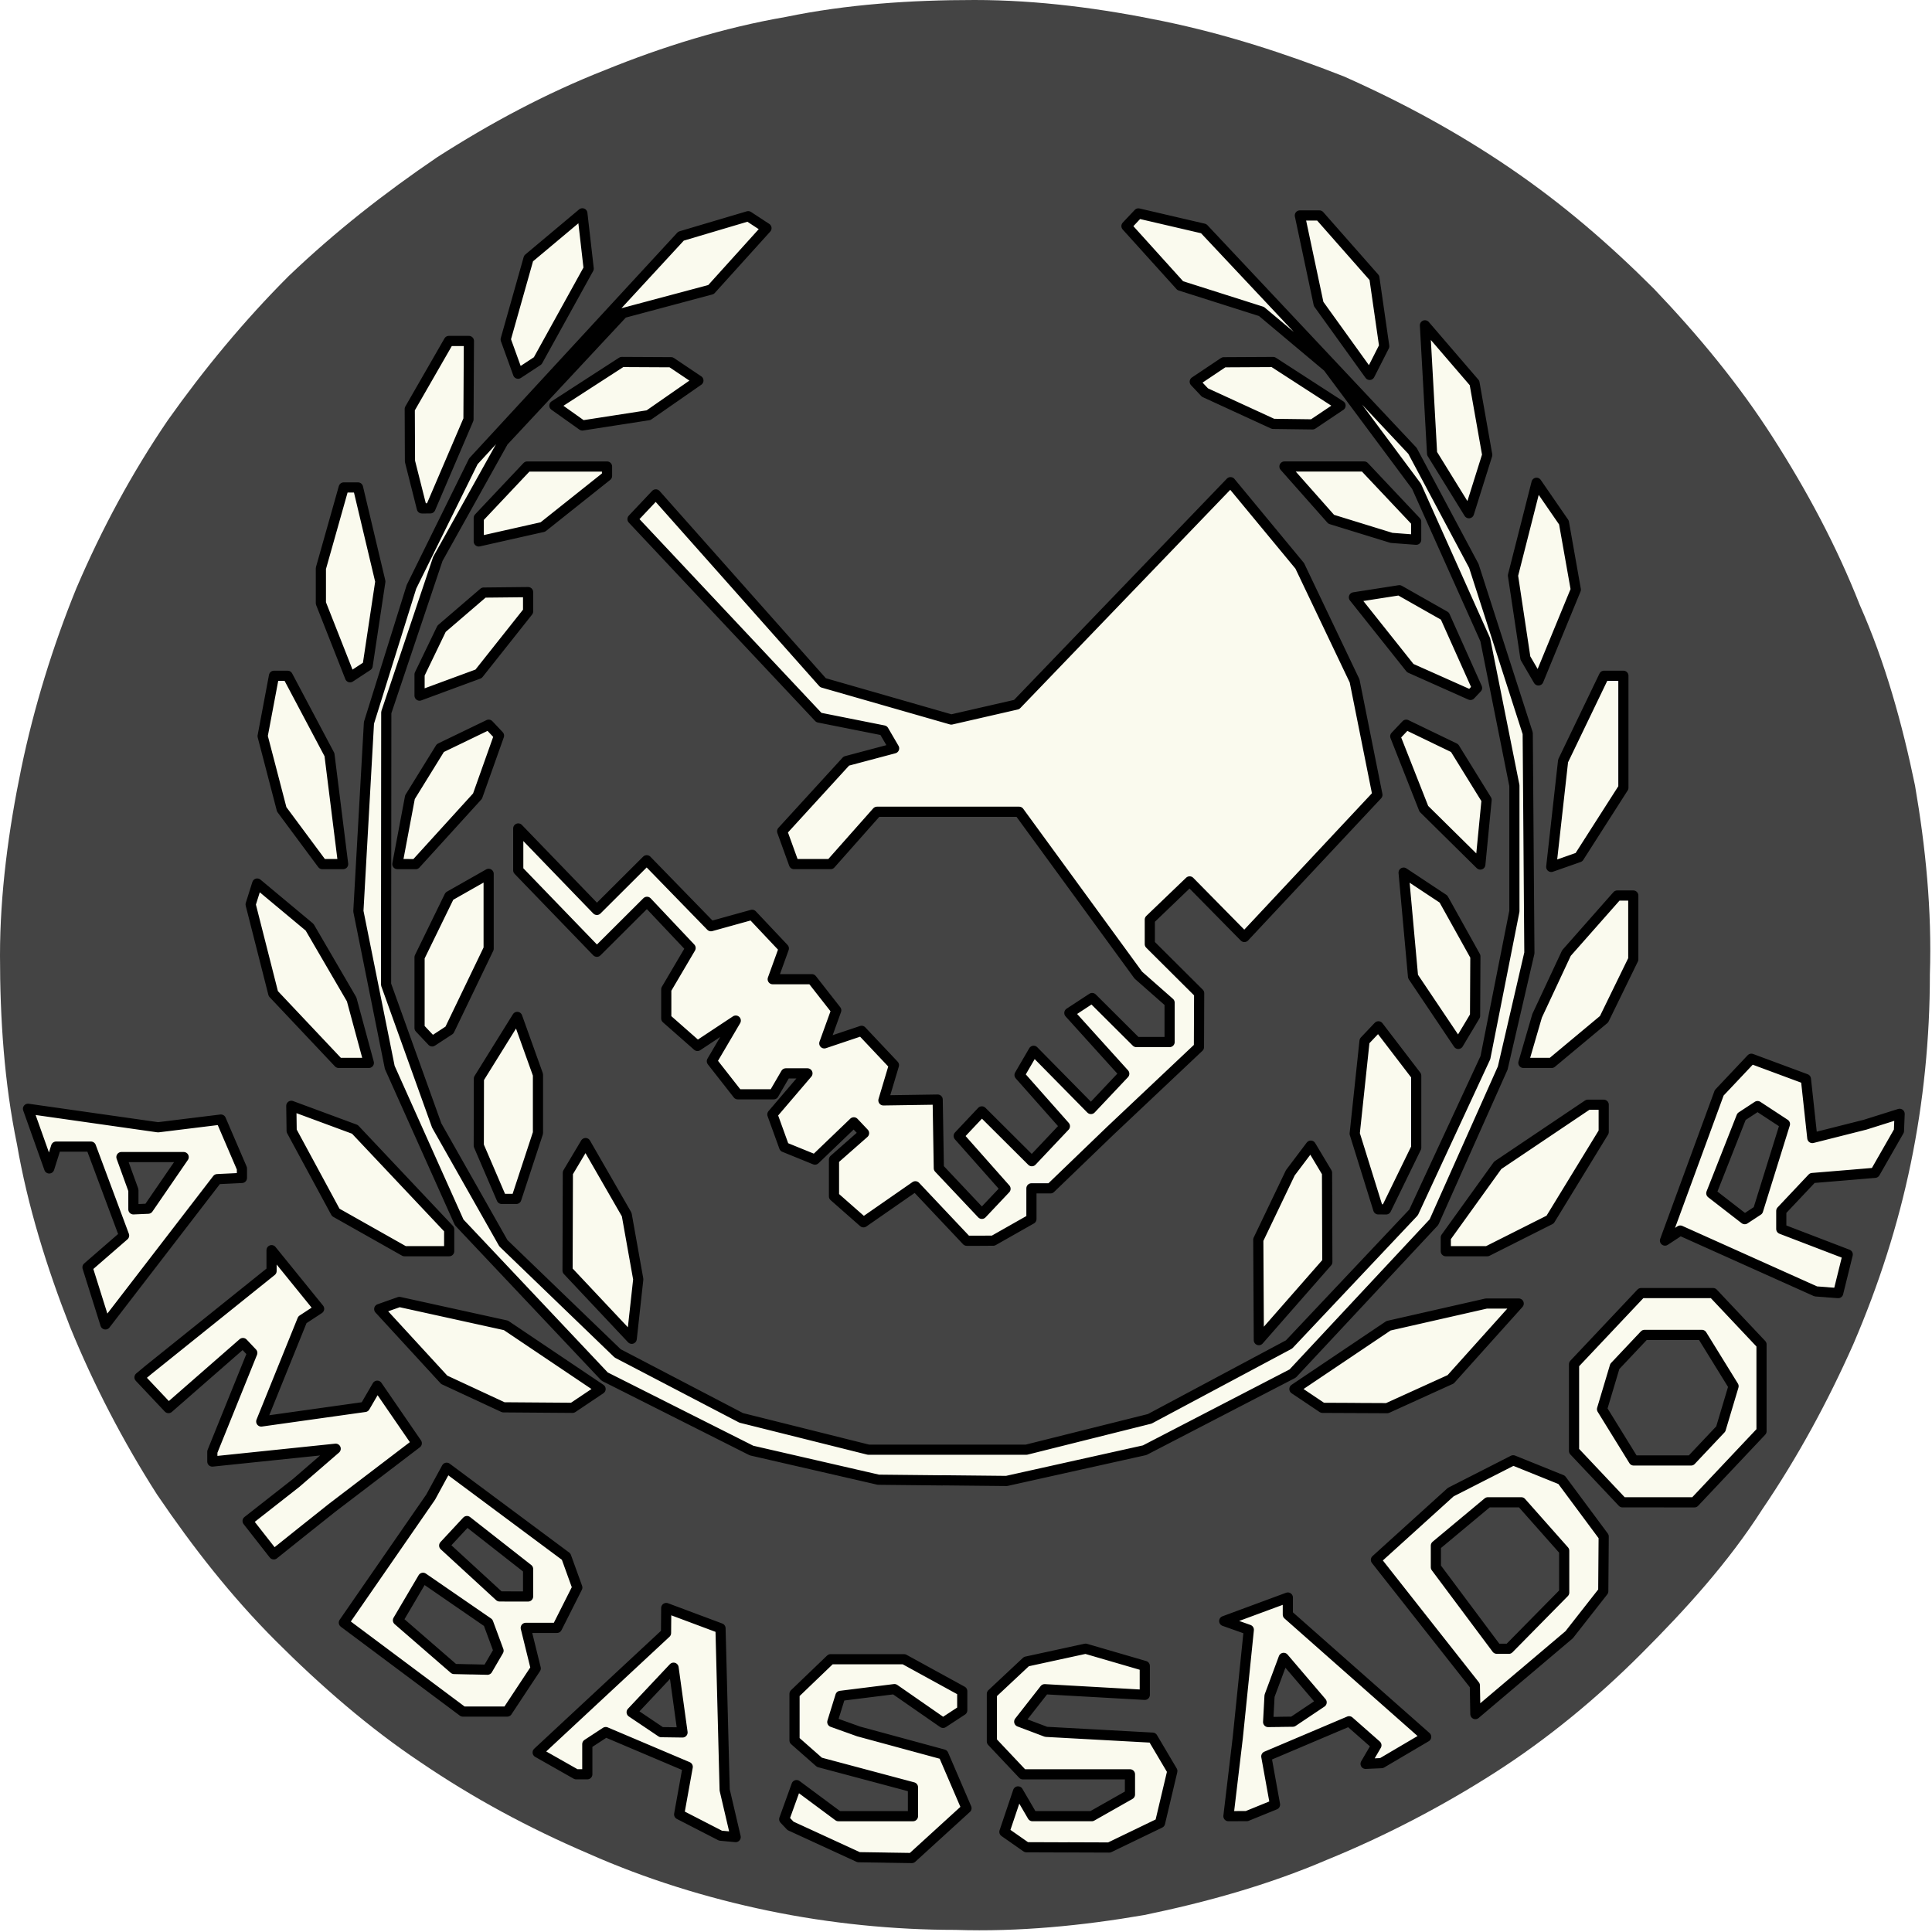
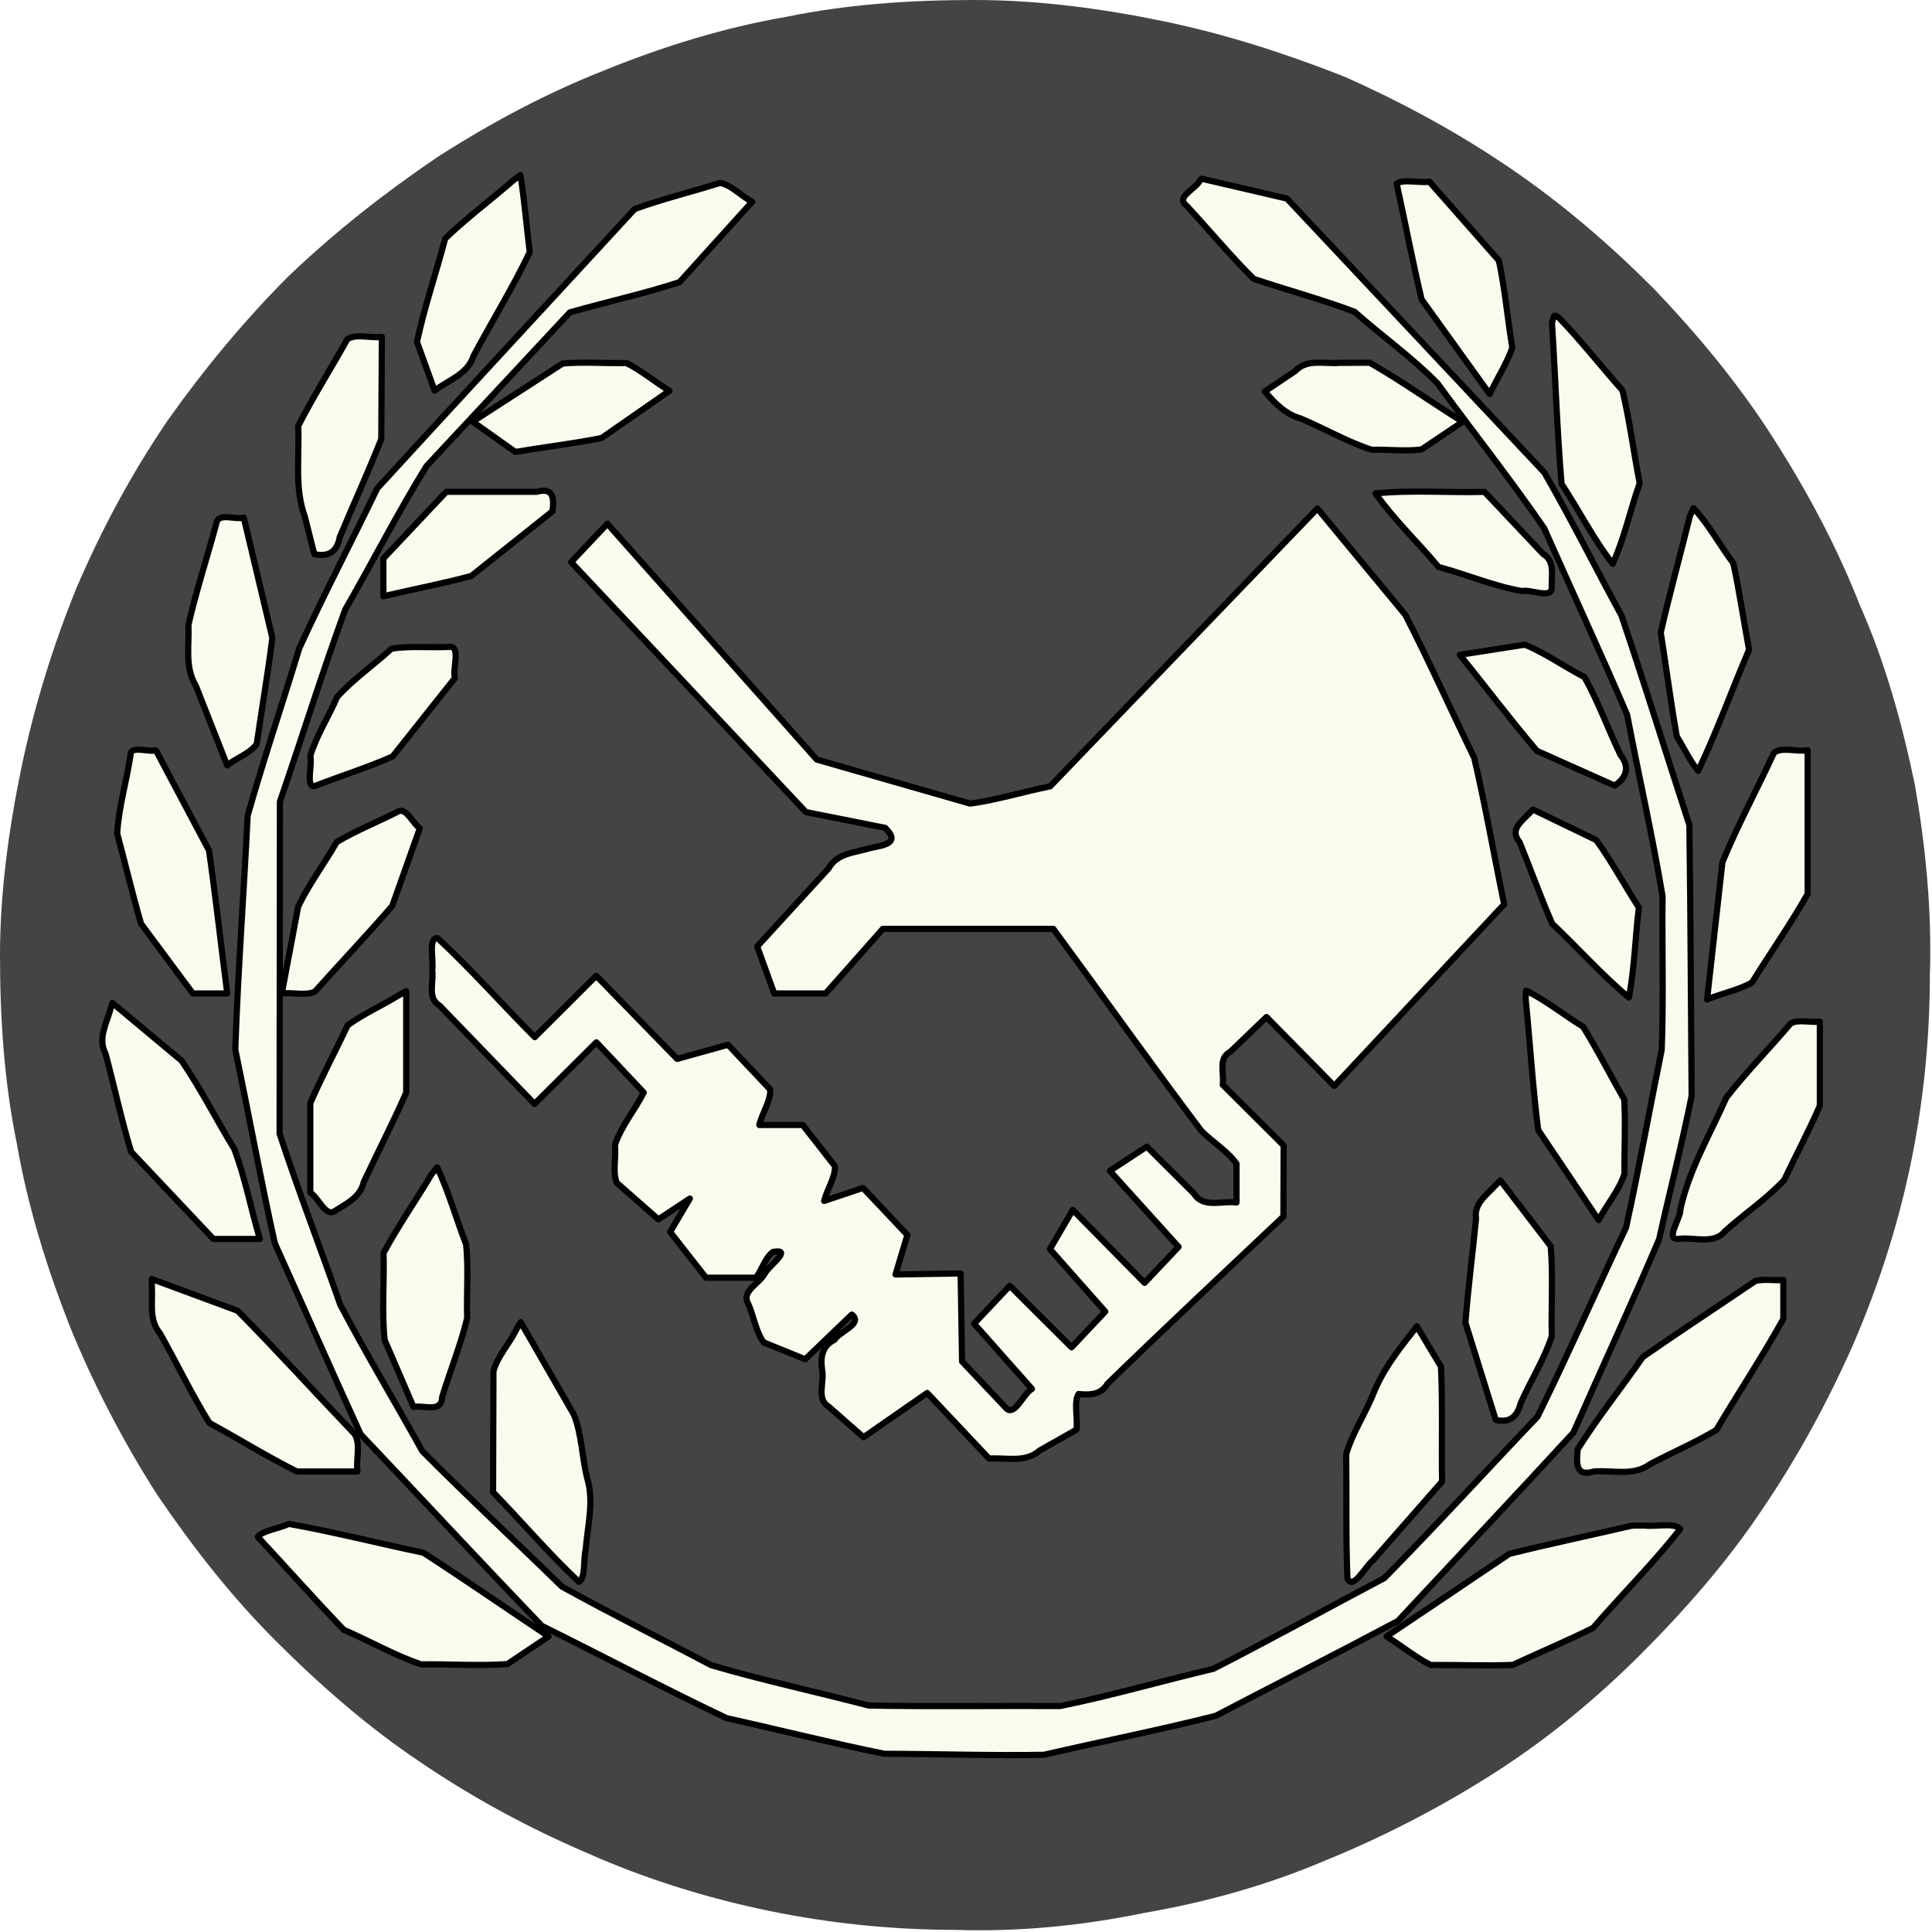
<svg xmlns="http://www.w3.org/2000/svg" version="1.1" width="91" height="91" viewBox="0, 0, 91, 91" xml:space="preserve" fill-rule="evenodd" stroke-linejoin="round" stroke-miterlimit="2" style="clip-rule:evenodd;">
  <filter height="150%" id="dropshadow">
    <feGaussianBlur stdDeviation="2" in="SourceAlpha" />
    <feOffset dx="0" dy="0" result="offsetblur" />
    <feMerge>
      <feMergeNode />
      <feMergeNode in="SourceGraphic" />
    </feMerge>
  </filter>
-   <path d="M20.6 7.4 C23.1 5.8 25.7 4.4 28.5 3.3 C31.2 2.2 34.1 1.3 37 0.8 C39.9 0.2 42.9 -0 45.9 0 C48.9 0 51.9 0.4 54.8 1 C57.7 1.6 60.5 2.5 63.3 3.6 C66 4.8 68.6 6.2 71.1 7.9 C73.6 9.6 75.8 11.5 77.9 13.6 C80 15.8 81.9 18.1 83.5 20.6 C85.1 23.1 86.5 25.7 87.6 28.5 C88.8 31.2 89.6 34.1 90.2 37 C90.7 39.9 91 42.9 90.9 45.9 C90.9 48.9 90.6 51.9 90 54.8 C89.4 57.7 88.5 60.5 87.3 63.3 C86.1 66 84.7 68.6 83 71.1 C81.4 73.6 79.4 75.8 77.3 77.9 C75.2 80 72.9 81.9 70.4 83.5 C67.9 85.1 65.2 86.5 62.5 87.6 C59.7 88.8 56.8 89.6 53.9 90.2 C51 90.7 48 91 45 90.9 C42.1 90.9 39.1 90.6 36.2 90 C33.3 89.4 30.4 88.5 27.7 87.3 C24.9 86.1 22.3 84.7 19.8 83 C17.4 81.4 15.1 79.4 13 77.3 C10.9 75.2 9.1 72.9 7.4 70.4 C5.8 67.9 4.4 65.2 3.3 62.5 C2.2 59.7 1.3 56.8 0.8 53.9 C0.2 51 -0 48 0 45 C0 42.1 0.4 39.1 1 36.2 C1.6 33.3 2.5 30.4 3.6 27.7 C4.8 24.9 6.2 22.3 7.9 19.8 C9.6 17.4 11.5 15.1 13.6 13 C15.8 10.9 18.1 9.1 20.6 7.4 z" fill-rule="nonzero" style="fill:#444444;" />
-   <path style="fill:#fafaee;fill-opacity:1;stroke:#000000;stroke-width:0.479;stroke-opacity:1" d="m 41.696,87.496 -1.252,-0.019 -1.605,-0.738 -1.605,-0.738 -0.148,-0.157 -0.148,-0.157 0.29,-0.803 0.29,-0.803 0.986,0.732 0.986,0.732 h 1.756 1.756 V 84.864 84.183 L 40.799,83.595 38.598,83.008 38.01,82.491 37.423,81.974 v -1.095 -1.095 l 0.85,-0.816 0.85,-0.816 h 1.729 1.729 l 1.371,0.752 1.371,0.752 v 0.451 0.451 l -0.452,0.296 -0.452,0.296 -1.145,-0.795 -1.145,-0.795 -1.272,0.159 -1.272,0.159 -0.191,0.616 -0.191,0.616 0.62,0.222 0.62,0.222 1.996,0.542 1.996,0.542 0.544,1.265 0.544,1.265 -1.287,1.174 -1.287,1.174 -1.252,-0.019 z m 8.602,-0.481 -1.953,-0.007 -0.518,-0.362 -0.518,-0.362 0.321,-0.953 0.321,-0.953 0.34,0.583 0.34,0.583 h 1.397 1.397 l 0.899,-0.51 0.899,-0.51 V 84.049 83.573 H 50.702 48.179 L 47.449,82.799 46.719,82.025 V 80.904 79.784 l 0.813,-0.761 0.813,-0.761 1.394,-0.303 1.394,-0.303 1.394,0.406 1.394,0.406 v 0.681 0.681 l -2.358,-0.133 -2.358,-0.133 -0.599,0.765 -0.599,0.765 0.633,0.239 0.633,0.239 2.508,0.137 2.508,0.137 0.465,0.786 0.465,0.786 -0.29,1.224 -0.29,1.224 -1.195,0.577 -1.195,0.577 -1.953,-0.007 z m -16.004,-0.519 -0.357,-0.033 -0.974,-0.501 -0.974,-0.501 0.202,-1.12 0.202,-1.12 -1.931,-0.819 -1.931,-0.819 -0.434,0.284 -0.434,0.284 v 0.71 0.71 h -0.263 -0.263 l -0.906,-0.514 -0.906,-0.514 3.023,-2.812 3.023,-2.812 0.005,-0.59 0.005,-0.59 1.278,0.478 1.278,0.478 0.098,3.808 0.098,3.808 0.259,1.109 0.259,1.109 -0.357,-0.033 z m -2.646,-4.902 0.5,0.007 -0.211,-1.525 -0.211,-1.525 -0.987,1.049 -0.987,1.049 0.697,0.469 0.697,0.469 0.5,0.007 z m 26.645,3.95 h -0.432 l 0.22,-1.848 0.22,-1.848 0.26,-2.542 0.26,-2.542 -0.579,-0.205 -0.579,-0.205 1.498,-0.554 1.498,-0.554 v 0.403 0.403 l 3.258,2.878 3.258,2.878 -1.051,0.619 -1.051,0.619 -0.376,0.017 -0.376,0.017 0.255,-0.437 0.255,-0.437 -0.643,-0.566 -0.643,-0.566 -1.95,0.827 -1.95,0.827 0.205,1.136 0.205,1.136 -0.666,0.271 -0.666,0.271 H 58.294 Z m 2.019,-4.443 0.581,-0.007 0.679,-0.455 0.679,-0.455 -0.894,-1.048 -0.894,-1.048 -0.333,0.895 -0.333,0.895 -0.033,0.616 -0.033,0.616 0.581,-0.007 z M 22.847,80.617 h -1.045 l -2.803,-2.094 -2.803,-2.094 2.045,-2.957 2.045,-2.957 0.376,-0.691 0.376,-0.691 2.814,2.093 2.814,2.093 0.263,0.728 0.263,0.728 -0.479,0.95 -0.479,0.95 h -0.735 -0.735 l 0.235,0.954 0.235,0.954 -0.672,1.017 -0.672,1.017 z m -0.673,-1.989 0.786,0.018 0.261,-0.448 0.261,-0.448 -0.244,-0.66 -0.244,-0.66 -1.535,-1.057 -1.535,-1.057 -0.59,1.001 -0.59,1.001 1.322,1.147 1.322,1.147 0.786,0.018 z m 2.029,-3.432 h 0.671 v -0.647 -0.647 l -1.44,-1.129 -1.44,-1.129 -0.536,0.577 -0.536,0.577 1.304,1.198 1.304,1.198 z m 47.497,3.671 -2.208,1.869 -0.012,-0.675 -0.012,-0.675 -2.33,-2.957 -2.33,-2.957 1.761,-1.595 1.761,-1.595 1.472,-0.75 1.472,-0.75 1.14,0.46 1.14,0.46 0.991,1.335 0.991,1.335 -0.01,1.289 -0.01,1.289 -0.803,1.024 -0.803,1.024 -2.208,1.869 z m -0.916,-1.207 h 0.284 l 1.304,-1.324 1.304,-1.324 v -0.985 -0.985 l -1.011,-1.141 -1.011,-1.141 h -0.786 -0.786 l -1.225,1.021 -1.225,1.021 v 0.509 0.509 l 1.433,1.919 1.433,1.919 z m -56.511,-5.55 -1.378,1.103 -0.616,-0.786 -0.616,-0.786 1.144,-0.897 1.144,-0.897 0.93,-0.805 0.93,-0.805 -2.905,0.302 -2.905,0.302 v -0.23 -0.23 l 0.941,-2.328 0.941,-2.328 -0.22,-0.233 -0.22,-0.233 -1.753,1.532 -1.753,1.532 -0.683,-0.724 -0.683,-0.724 0.205,-0.171 0.205,-0.171 2.905,-2.333 2.905,-2.333 v -0.491 -0.491 l 1.12,1.381 1.12,1.381 -0.394,0.258 -0.394,0.258 -0.969,2.396 -0.969,2.396 2.441,-0.343 2.441,-0.343 0.291,-0.5 0.291,-0.5 0.931,1.355 0.931,1.355 -1.991,1.518 -1.991,1.518 z m 63.843,-1.349 H 76.422 L 75.281,69.551 74.14,68.342 v -2.043 -2.043 l 1.58,-1.675 1.58,-1.675 h 1.694 1.694 l 1.141,1.21 1.141,1.21 v 2.043 2.043 l -1.58,1.675 -1.58,1.675 z m 0.185,-1.971 h 1.35 l 0.7,-0.742 0.7,-0.742 0.301,-1.007 0.301,-1.007 -0.746,-1.208 -0.746,-1.208 H 78.81 77.46 l -0.7,0.742 -0.7,0.742 -0.301,1.007 -0.301,1.007 0.746,1.208 0.746,1.208 z m -33.906,0.938 -3.021,-0.031 -2.988,-0.687 -2.988,-0.687 -3.459,-1.742 -3.459,-1.742 -3.426,-3.632 -3.426,-3.632 -1.635,-3.65 -1.635,-3.65 -0.739,-3.679 -0.739,-3.679 0.249,-4.435 0.249,-4.435 1.001,-3.203 1.001,-3.203 1.458,-2.957 1.458,-2.957 4.89,-5.302 4.89,-5.302 1.583,-0.47 1.583,-0.47 0.43,0.282 0.43,0.282 -1.306,1.446 -1.306,1.446 -2.071,0.553 -2.071,0.553 -2.82,3.025 -2.82,3.025 -1.543,2.766 -1.543,2.766 -1.214,3.615 -1.214,3.615 -0.005,6.406 -0.005,6.406 1.193,3.322 1.193,3.322 1.57,2.772 1.57,2.772 2.692,2.595 2.692,2.595 2.91,1.519 2.91,1.519 2.996,0.749 2.996,0.749 h 3.718 3.718 l 2.906,-0.727 2.906,-0.727 3.281,-1.752 3.281,-1.752 2.933,-3.11 2.933,-3.11 1.691,-3.644 1.691,-3.644 0.683,-3.45 0.683,-3.45 v -2.957 -2.957 l -0.686,-3.435 -0.686,-3.435 -1.619,-3.614 -1.619,-3.614 -2.088,-2.806 -2.088,-2.806 -1.563,-1.311 -1.563,-1.311 -1.913,-0.608 -1.913,-0.608 -1.267,-1.403 -1.267,-1.403 0.281,-0.298 0.281,-0.298 1.538,0.358 1.538,0.358 4.917,5.233 4.917,5.233 1.445,2.71 1.445,2.71 1.269,3.942 1.269,3.942 0.039,5.174 0.039,5.174 -0.628,2.71 -0.628,2.71 -1.619,3.629 -1.619,3.629 -3.327,3.565 -3.327,3.565 -3.486,1.806 -3.486,1.806 -3.253,0.724 -3.253,0.724 -3.021,-0.031 z m -19.056,-3.429 -1.627,-0.012 -1.394,-0.648 -1.394,-0.648 -1.531,-1.666 -1.531,-1.666 0.475,-0.168 0.475,-0.168 2.509,0.552 2.509,0.552 2.229,1.499 2.229,1.499 -0.66,0.443 -0.66,0.443 z m 38.475,0.019 -1.525,-0.007 -0.66,-0.443 -0.66,-0.443 2.216,-1.49 2.216,-1.49 2.301,-0.523 2.301,-0.523 h 0.765 0.765 l -1.602,1.784 -1.602,1.784 -1.496,0.68 -1.496,0.68 -1.525,-0.007 z m -33.905,-4.661 -0.154,1.401 -1.511,-1.607 -1.511,-1.607 0.007,-2.303 0.007,-2.303 0.417,-0.699 0.417,-0.699 0.969,1.684 0.969,1.684 0.272,1.524 0.272,1.524 z m 30.998,-0.375 -1.614,1.841 -0.013,-2.365 -0.013,-2.365 0.755,-1.577 0.755,-1.577 0.482,-0.639 0.482,-0.639 0.382,0.639 0.382,0.639 0.007,2.102 0.007,2.102 -1.614,1.841 z M 7.6,58.961 4.966,62.382 4.543,61.037 4.121,59.693 l 0.862,-0.749 0.862,-0.749 -0.781,-2.094 -0.781,-2.094 H 3.463 2.643 l -0.162,0.514 -0.162,0.514 -0.5,-1.405 -0.5,-1.405 3.063,0.436 3.063,0.436 1.48,-0.182 1.48,-0.182 0.495,1.152 0.495,1.152 v 0.223 0.223 l -0.581,0.028 -0.581,0.028 z m -0.968,-2.014 0.349,-0.015 0.835,-1.216 0.835,-1.216 H 7.185 5.719 l 0.282,0.779 0.282,0.779 v 0.452 0.452 l 0.349,-0.015 z m 79.422,3.919 -0.527,-0.039 -3.192,-1.433 -3.192,-1.433 -0.36,0.236 -0.36,0.236 1.277,-3.48 1.277,-3.48 0.757,-0.802 0.757,-0.802 1.285,0.477 1.285,0.477 0.151,1.39 0.151,1.39 1.243,-0.314 1.243,-0.314 0.813,-0.256 0.813,-0.256 -0.016,0.403 -0.016,0.403 -0.564,0.986 -0.564,0.986 -0.581,0.049 -0.581,0.049 -0.896,0.074 -0.896,0.074 -0.73,0.774 -0.73,0.774 v 0.426 0.426 l 1.565,0.6 1.565,0.6 -0.225,0.91 -0.225,0.91 -0.527,-0.039 z m -3.561,-3.648 0.314,-0.206 0.633,-2.034 0.633,-2.034 -0.645,-0.423 -0.645,-0.423 -0.378,0.248 -0.378,0.248 -0.711,1.805 -0.711,1.805 0.787,0.61 0.787,0.61 z m -62.389,1.716 h -1.053 l -1.619,-0.914 -1.619,-0.914 -1.038,-1.92 -1.038,-1.92 -0.008,-0.59 -0.008,-0.59 1.498,0.554 1.498,0.554 2.22,2.354 2.22,2.354 v 0.516 0.516 z m 48.97,0 h -0.975 v -0.323 -0.323 l 1.223,-1.7 1.223,-1.7 2.122,-1.427 2.122,-1.427 h 0.374 0.374 v 0.641 0.641 l -1.262,2.064 -1.262,2.064 -1.48,0.745 -1.48,0.745 z M 46.158,58.441 H 45.536 L 44.325,57.158 43.115,55.875 41.894,56.723 40.672,57.572 39.977,56.961 39.282,56.349 v -0.865 -0.865 l 0.708,-0.623 0.708,-0.623 -0.241,-0.255 -0.241,-0.255 -0.915,0.878 -0.915,0.878 -0.725,-0.295 -0.725,-0.295 -0.278,-0.769 -0.278,-0.769 0.826,-0.967 0.826,-0.967 h -0.509 -0.509 l -0.287,0.493 -0.287,0.493 h -0.845 -0.845 l -0.61,-0.779 -0.61,-0.779 0.563,-0.957 0.563,-0.957 -0.902,0.597 -0.902,0.597 -0.735,-0.647 -0.735,-0.647 v -0.686 -0.686 l 0.573,-0.973 0.573,-0.973 -1.027,-1.088 -1.027,-1.088 -1.18,1.176 -1.18,1.176 -1.852,-1.918 -1.852,-1.918 V 40.008 39.022 l 1.852,1.918 1.852,1.918 1.174,-1.17 1.174,-1.17 1.512,1.554 1.512,1.554 0.97,-0.269 0.97,-0.269 0.747,0.792 0.747,0.792 -0.262,0.725 -0.262,0.725 h 0.922 0.922 l 0.574,0.733 0.574,0.733 -0.281,0.778 -0.281,0.778 0.878,-0.295 0.878,-0.295 0.762,0.808 0.762,0.808 -0.248,0.83 -0.248,0.83 1.278,-0.019 1.278,-0.019 0.027,1.616 0.027,1.616 1.014,1.075 1.014,1.075 0.557,-0.59 0.557,-0.59 -1.103,-1.245 -1.103,-1.245 0.545,-0.578 0.545,-0.578 1.178,1.173 1.178,1.173 0.778,-0.824 0.778,-0.824 -1.068,-1.206 -1.068,-1.206 0.332,-0.57 0.332,-0.57 1.35,1.371 1.35,1.371 0.784,-0.831 0.784,-0.831 -1.293,-1.431 -1.293,-1.431 0.537,-0.352 0.537,-0.352 1.041,1.037 1.041,1.037 h 0.783 0.783 V 48.153 47.227 l -0.737,-0.649 -0.737,-0.649 -2.807,-3.847 -2.807,-3.847 h -3.347 -3.347 l -1.092,1.232 -1.092,1.232 h -0.863 -0.863 l -0.279,-0.772 -0.279,-0.772 1.512,-1.654 1.512,-1.654 1.125,-0.299 1.125,-0.299 -0.246,-0.422 -0.246,-0.422 -1.526,-0.304 -1.526,-0.304 -4.389,-4.673 -4.389,-4.673 0.549,-0.582 0.549,-0.582 3.938,4.435 3.938,4.435 3.02,0.867 3.02,0.867 1.54,-0.353 1.54,-0.353 5.037,-5.237 5.037,-5.237 1.63,1.971 1.63,1.971 1.292,2.71 1.292,2.71 0.537,2.683 0.537,2.683 -3.133,3.347 -3.133,3.347 -1.289,-1.309 -1.289,-1.309 -0.938,0.9 -0.938,0.9 v 0.577 0.577 l 1.162,1.157 1.162,1.157 -0.005,1.269 -0.005,1.269 -2.089,1.971 -2.089,1.971 -1.407,1.355 -1.407,1.355 h -0.449 -0.449 v 0.722 0.722 l -0.899,0.51 -0.899,0.51 z m 18.944,-1.478 h -0.184 l -0.555,-1.783 -0.555,-1.783 0.232,-2.183 0.232,-2.183 0.327,-0.345 0.327,-0.345 0.89,1.163 0.89,1.163 v 1.695 1.695 l -0.709,1.454 -0.709,1.454 z M 23.974,56.47 h -0.345 l -0.539,-1.255 -0.539,-1.255 0.003,-1.578 0.003,-1.578 0.903,-1.453 0.903,-1.453 0.488,1.361 0.488,1.361 v 1.373 1.373 l -0.51,1.552 -0.51,1.552 z m -7.312,-6.406 h -0.711 l -1.539,-1.631 -1.539,-1.631 -0.534,-2.101 -0.534,-2.101 0.155,-0.492 0.155,-0.492 1.234,1.029 1.234,1.029 0.99,1.699 0.99,1.699 0.405,1.496 0.405,1.496 z m 55.758,0 h -0.666 l 0.323,-1.109 0.323,-1.109 0.691,-1.478 0.691,-1.478 1.196,-1.355 1.196,-1.355 h 0.378 0.378 v 1.503 1.503 l -0.688,1.41 -0.688,1.41 -1.234,1.029 -1.234,1.029 z m -51.657,-1.279 -0.407,0.266 -0.297,-0.315 -0.297,-0.315 v -1.667 -1.667 l 0.702,-1.439 0.702,-1.439 0.925,-0.525 0.925,-0.525 v 1.762 1.762 l -0.923,1.918 -0.923,1.918 z m 48.32,-0.277 -0.395,0.662 -1.066,-1.587 -1.066,-1.587 -0.222,-2.447 -0.222,-2.447 0.939,0.622 0.939,0.622 0.751,1.349 0.751,1.349 -0.007,1.402 -0.007,1.402 -0.395,0.662 z M 15.673,40.7 H 15.182 L 14.225,39.411 13.269,38.122 12.82,36.397 12.37,34.672 12.638,33.251 12.906,31.83 h 0.321 0.321 l 0.985,1.858 0.985,1.858 0.322,2.577 0.322,2.577 z m 3.475,0 h -0.432 l 0.297,-1.576 0.297,-1.576 0.715,-1.157 0.715,-1.157 1.139,-0.55 1.139,-0.55 0.243,0.258 0.243,0.258 -0.506,1.424 -0.506,1.424 -1.457,1.602 -1.457,1.602 z m 50.725,-1.503 -0.148,1.524 -1.33,-1.313 -1.33,-1.313 -0.673,-1.707 -0.673,-1.707 0.258,-0.273 0.258,-0.273 1.139,0.55 1.139,0.55 0.754,1.22 0.754,1.22 z m 3.846,1.408 -0.653,0.228 0.279,-2.497 0.279,-2.497 0.965,-2.005 0.965,-2.005 h 0.455 0.455 v 2.637 2.637 l -1.046,1.636 -1.046,1.636 z M 21.152,32.251 19.762,32.765 V 32.265 31.765 l 0.519,-1.076 0.519,-1.076 0.991,-0.851 0.991,-0.851 1.046,-0.011 1.046,-0.011 v 0.455 0.455 l -1.166,1.47 -1.166,1.47 z m 48.264,0.317 -0.156,0.165 -1.417,-0.632 -1.417,-0.632 -1.327,-1.667 -1.327,-1.667 1.07,-0.167 1.07,-0.167 1.072,0.608 1.072,0.608 0.758,1.693 0.758,1.693 z M 16.902,31.63 16.489,31.901 15.802,30.157 15.114,28.412 v -0.821 -0.821 l 0.538,-1.905 0.538,-1.905 h 0.336 0.336 l 0.526,2.214 0.526,2.214 -0.299,1.985 -0.299,1.985 z m 56.441,-1.72 -0.88,2.139 -0.307,-0.526 -0.307,-0.526 -0.293,-1.945 -0.293,-1.945 0.555,-2.184 0.555,-2.184 0.645,0.936 0.645,0.936 0.28,1.581 0.28,1.581 z m -49.282,-4.748 -1.511,0.34 v -0.554 -0.554 l 1.141,-1.21 1.141,-1.21 h 1.88 1.88 v 0.221 0.221 l -1.511,1.203 -1.511,1.203 z m 42.062,0.217 -0.581,-0.044 -1.42,-0.438 -1.42,-0.438 -1.101,-1.243 -1.101,-1.243 h 1.877 1.877 l 1.225,1.299 1.225,1.299 v 0.426 0.426 z M 20.071,23.946 h -0.201 l -0.28,-1.109 -0.28,-1.109 -0.005,-1.232 -0.005,-1.232 0.921,-1.602 0.921,-1.602 h 0.472 0.472 l -0.01,1.848 -0.01,1.848 -0.897,2.094 -0.897,2.094 h -0.201 z m 49.549,-1.145 -0.431,1.372 -0.868,-1.405 -0.868,-1.405 -0.168,-3.02 -0.168,-3.02 1.167,1.357 1.167,1.357 0.3,1.696 0.3,1.696 z m -40.63,-3.003 -1.56,0.242 -0.659,-0.468 -0.659,-0.468 1.588,-1.027 1.588,-1.027 1.162,0.006 1.162,0.006 0.642,0.431 0.642,0.431 -1.174,0.816 -1.174,0.816 z m 31.904,0.179 -0.93,-0.012 -1.605,-0.738 -1.605,-0.738 -0.24,-0.255 -0.24,-0.255 0.684,-0.458 0.684,-0.458 1.162,-0.006 1.162,-0.006 1.588,1.027 1.588,1.027 -0.659,0.442 -0.659,0.442 -0.93,-0.012 z m -36.029,-2.678 -0.463,0.303 -0.292,-0.807 -0.292,-0.807 0.539,-1.908 0.539,-1.908 1.267,-1.062 1.267,-1.062 0.149,1.302 0.149,1.302 -1.2,2.171 -1.2,2.171 z m 39.992,-0.316 -0.344,0.675 -1.202,-1.671 -1.202,-1.671 -0.442,-2.084 -0.442,-2.084 h 0.461 0.461 l 1.294,1.469 1.294,1.469 0.232,1.611 0.232,1.611 z" id="path21291" />
+ 	444444
+ 	
+ 	<path d="M7.4 70.4 C5.8 67.9 4.4 65.2 3.3 62.5 C2.2 59.7 1.3 56.8 0.8 53.9 C0.2 51 -0 48 0 45 C0 42.1 0.4 39.1 1 36.2 C1.6 33.3 2.5 30.4 3.6 27.7 C4.8 24.9 6.2 22.3 7.9 19.8 C9.6 17.4 11.5 15.1 13.6 13 C15.8 10.9 18.1 9.1 20.6 7.4 C23.1 5.8 25.7 4.4 28.5 3.3 C31.2 2.2 34.1 1.3 37 0.8 C39.9 0.2 42.9 -0 45.9 0 C48.9 0 51.9 0.4 54.8 1 C57.7 1.6 60.5 2.5 63.3 3.6 C66 4.8 68.6 6.2 71.1 7.9 C73.6 9.6 75.8 11.5 77.9 13.6 C80 15.8 81.9 18.1 83.5 20.6 C85.1 23.1 86.5 25.7 87.6 28.5 C88.8 31.2 89.6 34.1 90.2 37 C90.7 39.9 91 42.9 90.9 45.9 C90.9 48.9 90.6 51.9 90 54.8 C89.4 57.7 88.5 60.5 87.3 63.3 C86.1 66 84.7 68.6 83 71.1 C81.4 73.5 79.4 75.8 77.3 77.9 C75.2 80 72.9 81.9 70.4 83.5 C67.9 85.1 65.2 86.5 62.5 87.6 C59.7 88.8 56.8 89.6 53.9 90.1 C51 90.7 48 91 45 90.9 C42.1 90.9 39.1 90.6 36.2 90 C33.3 89.4 30.4 88.5 27.7 87.3 C24.9 86.1 22.3 84.7 19.8 83 C17.4 81.4 15.1 79.4 13 77.3 C10.9 75.2 9.1 72.9 7.4 70.4 z" fill-rule="nonzero" style="fill:#444444;" />
+   <path style="fill:#fafaee;stroke:#000000;stroke-width:0.291" d="m 24.176,8.496 c -1.056,0.924 -2.216,1.78 -3.209,2.744 -0.424,1.622 -0.985,3.248 -1.326,4.867 0.277,0.764 0.554,1.527 0.83,2.291 0.654,-0.501 1.554,-0.77 1.827,-1.622 0.869,-1.636 1.867,-3.248 2.654,-4.901 -0.152,-1.209 -0.248,-2.425 -0.438,-3.629 -0.113,0.083 -0.225,0.167 -0.338,0.25 z m 32.328,0.025 c -0.185,0.385 -1.141,0.758 -0.632,1.15 1.064,1.144 2.076,2.367 3.173,3.461 1.579,0.53 3.208,0.967 4.756,1.553 1.285,1.135 2.701,2.147 3.901,3.362 1.665,2.283 3.428,4.508 5.028,6.829 1.297,2.931 2.65,5.844 3.91,8.787 0.543,2.85 1.191,5.689 1.668,8.545 -0.026,2.412 0.052,4.835 -0.039,7.24 -0.567,2.788 -1.073,5.596 -1.679,8.371 -1.401,2.964 -2.73,5.978 -4.173,8.914 -2.41,2.524 -4.768,5.117 -7.211,7.597 -2.686,1.416 -5.349,2.894 -8.05,4.272 -2.409,0.568 -4.802,1.266 -7.22,1.755 -3.006,-0.016 -6.021,0.032 -9.022,-0.024 C 38.445,79.683 35.931,79.151 33.489,78.429 31.155,77.189 28.777,76.011 26.471,74.733 24.285,72.6 22.039,70.514 19.892,68.35 18.613,66.047 17.252,63.782 16.026,61.454 15.087,58.767 14.055,56.096 13.17,53.4 c 0.004,-5.214 0.008,-10.428 0.014,-15.642 1.037,-3.008 1.983,-6.056 3.074,-9.04 1.289,-2.243 2.473,-4.561 3.826,-6.757 2.252,-2.416 4.505,-4.833 6.758,-7.248 1.714,-0.488 3.489,-0.877 5.166,-1.424 1.141,-1.262 2.282,-2.524 3.422,-3.787 C 34.919,9.248 34.449,8.708 33.916,8.615 32.582,9.037 31.194,9.372 29.893,9.846 25.856,14.233 21.797,18.605 17.771,23 c -1.211,2.516 -2.514,4.995 -3.673,7.531 -0.798,2.63 -1.683,5.243 -2.432,7.882 -0.182,3.671 -0.458,7.349 -0.584,11.016 0.631,3.041 1.191,6.105 1.863,9.132 1.353,2.995 2.672,6.012 4.043,8.995 2.846,3.004 5.669,6.04 8.531,9.023 2.903,1.439 5.779,2.955 8.699,4.347 2.48,0.55 4.951,1.176 7.436,1.68 2.504,0.006 5.016,0.092 7.515,0.048 2.692,-0.623 5.415,-1.159 8.089,-1.835 2.86,-1.493 5.745,-2.954 8.589,-4.47 2.751,-2.959 5.532,-5.898 8.262,-8.871 1.338,-3.038 2.737,-6.056 4.038,-9.107 0.498,-2.253 1.082,-4.496 1.531,-6.755 C 79.641,47.364 79.631,43.107 79.572,38.859 78.5,35.573 77.481,32.264 76.373,28.992 75.153,26.754 74.01,24.462 72.742,22.259 68.7,17.957 64.657,13.655 60.615,9.352 59.278,9.04 57.94,8.726 56.602,8.418 l -0.069,0.073 z m 9.326,0.34 c 0.384,1.745 0.715,3.514 1.131,5.244 1.071,1.486 2.138,2.974 3.209,4.459 0.337,-0.731 0.803,-1.439 1.062,-2.184 -0.227,-1.363 -0.343,-2.775 -0.635,-4.109 -1.091,-1.237 -2.181,-2.475 -3.271,-3.713 -0.467,0.07 -1.278,-0.138 -1.54,0.098 0.015,0.068 0.029,0.137 0.044,0.205 z m 7.27,6.352 c 0.161,2.522 0.24,5.07 0.451,7.576 0.819,1.245 1.499,2.593 2.41,3.77 0.551,-1.213 0.825,-2.542 1.271,-3.799 -0.284,-1.45 -0.473,-2.945 -0.811,-4.369 -0.997,-1.125 -1.936,-2.322 -2.97,-3.403 -0.305,-0.257 -0.26,-0.053 -0.353,0.225 z m -56.746,0.775 c -0.759,1.362 -1.608,2.701 -2.309,4.08 0.069,1.427 -0.187,2.895 0.313,4.267 0.148,0.588 0.298,1.176 0.445,1.764 0.672,0.15 1.075,-0.112 1.197,-0.796 0.646,-1.543 1.346,-3.075 1.959,-4.624 0.011,-1.605 0.018,-3.211 0.027,-4.816 -0.508,0.083 -1.252,-0.169 -1.633,0.125 z m 10.145,1.135 c -1.413,0.911 -2.823,1.826 -4.234,2.738 0.67,0.475 1.34,0.95 2.01,1.426 1.349,-0.227 2.726,-0.389 4.059,-0.654 1.066,-0.742 2.133,-1.482 3.199,-2.223 -0.682,-0.42 -1.326,-0.959 -2.027,-1.312 -0.997,0.025 -2.028,-0.064 -3.006,0.025 z m 36.582,-0.031 c -0.711,0.06 -1.522,-0.206 -2.07,0.383 -0.479,0.321 -0.958,0.643 -1.437,0.962 0.471,0.554 0.969,1.071 1.691,1.275 1.121,0.469 2.205,1.108 3.349,1.473 0.775,-0.021 1.587,0.084 2.339,-0.015 0.648,-0.434 1.294,-0.87 1.943,-1.303 -1.466,-0.911 -2.896,-1.937 -4.381,-2.783 -0.478,0.003 -0.956,0.005 -1.434,0.008 z m -42.135,6.152 c -0.962,1.021 -1.924,2.041 -2.887,3.061 0,0.594 0,1.187 0,1.781 1.376,-0.327 2.781,-0.591 4.139,-0.957 1.275,-1.014 2.549,-2.03 3.824,-3.045 0.091,-0.647 0.026,-1.138 -0.75,-0.918 -1.417,0 -2.835,0 -4.252,0 l -0.069,0.072 z m 43.842,-0.004 c 0.874,1.239 1.996,2.298 2.969,3.465 1.315,0.349 2.592,0.901 3.928,1.134 0.434,-0.092 1.402,0.394 1.406,-0.163 -0.032,-0.571 0.177,-1.237 -0.411,-1.586 -0.919,-0.975 -1.838,-1.95 -2.759,-2.923 -1.707,0.048 -3.438,-0.097 -5.133,0.074 z m 14.812,1.057 c -0.453,1.832 -0.957,3.661 -1.377,5.496 0.259,1.628 0.47,3.272 0.756,4.891 0.337,0.54 0.603,1.129 1.006,1.625 0.888,-1.859 1.585,-3.81 2.398,-5.705 -0.253,-1.356 -0.45,-2.736 -0.742,-4.076 -0.64,-0.852 -1.146,-1.815 -1.875,-2.594 -0.055,0.121 -0.111,0.242 -0.166,0.363 z m -17.744,-0.143 c -4.13,4.295 -8.26,8.589 -12.391,12.883 -1.256,0.254 -2.515,0.643 -3.768,0.814 -2.409,-0.692 -4.819,-1.384 -7.228,-2.076 -3.288,-3.702 -6.575,-7.404 -9.861,-11.107 -0.568,0.603 -1.137,1.206 -1.705,1.809 3.686,3.924 7.371,7.849 11.057,11.773 1.245,0.248 2.491,0.496 3.736,0.744 0.711,0.7 -0.004,0.812 -0.676,0.943 -0.719,0.229 -1.58,0.226 -1.99,0.964 -1.123,1.225 -2.242,2.454 -3.365,3.679 0.27,0.737 0.537,1.474 0.801,2.213 0.807,0 1.615,0 2.422,0 0.898,-1.015 1.797,-2.029 2.695,-3.043 2.676,0 5.353,0 8.029,0 2.328,3.163 4.605,6.373 6.966,9.506 0.527,0.534 1.257,0.972 1.663,1.559 0,0.608 0,1.216 0,1.824 -0.687,-0.097 -1.575,0.29 -2.007,-0.423 -0.739,-0.736 -1.479,-1.471 -2.217,-2.208 -0.581,0.38 -1.162,0.759 -1.742,1.141 1.078,1.194 2.157,2.387 3.236,3.58 -0.534,0.564 -1.067,1.129 -1.6,1.695 -1.128,-1.144 -2.255,-2.288 -3.381,-3.434 -0.36,0.614 -0.718,1.229 -1.076,1.844 0.866,0.984 1.736,1.963 2.605,2.943 -0.529,0.561 -1.058,1.123 -1.588,1.684 -0.969,-0.967 -1.939,-1.932 -2.908,-2.898 -0.559,0.595 -1.12,1.188 -1.68,1.783 0.906,1.026 1.816,2.048 2.723,3.074 -0.413,0.217 -0.827,1.365 -1.241,0.881 -0.684,-0.725 -1.367,-1.449 -2.05,-2.174 -0.022,-1.382 -0.046,-2.763 -0.068,-4.145 -1.022,0.016 -2.044,0.03 -3.066,0.047 0.185,-0.621 0.373,-1.241 0.559,-1.861 -0.697,-0.739 -1.393,-1.478 -2.092,-2.215 -0.61,0.204 -1.22,0.409 -1.83,0.613 0.132,-0.541 0.539,-1.127 0.507,-1.641 -0.506,-0.645 -1.009,-1.293 -1.516,-1.937 -0.682,0 -1.363,0 -2.045,0 0.131,-0.55 0.554,-1.159 0.512,-1.673 -0.661,-0.702 -1.322,-1.404 -1.985,-2.105 -0.799,0.223 -1.599,0.443 -2.398,0.666 -1.269,-1.305 -2.537,-2.611 -3.809,-3.914 -0.966,0.963 -1.933,1.925 -2.898,2.889 -1.532,-1.541 -2.983,-3.184 -4.569,-4.66 -0.471,-0.06 -0.176,1.066 -0.26,1.496 0.087,0.571 -0.254,1.315 0.348,1.678 1.49,1.544 2.981,3.087 4.472,4.63 0.973,-0.965 1.944,-1.933 2.914,-2.9 0.743,0.789 1.487,1.577 2.23,2.365 -0.421,0.832 -1.075,1.6 -1.355,2.469 0.064,0.577 -0.124,1.268 0.084,1.781 0.654,0.575 1.307,1.15 1.961,1.725 0.495,-0.327 0.988,-0.655 1.482,-0.982 -0.309,0.525 -0.616,1.051 -0.928,1.574 0.563,0.718 1.124,1.437 1.688,2.154 0.784,0 1.568,0 2.352,0 0.289,-0.377 0.447,-0.976 0.813,-1.217 0.95,-0.161 -0.189,0.642 -0.391,1.011 -0.234,0.473 -1.107,0.831 -0.801,1.401 0.277,0.592 0.372,1.358 0.749,1.854 0.651,0.263 1.3,0.53 1.951,0.794 0.731,-0.704 1.463,-1.405 2.195,-2.107 0.555,0.434 -0.571,0.79 -0.813,1.188 -0.591,0.296 -0.672,0.823 -0.584,1.427 0.116,0.568 -0.288,1.371 0.309,1.722 0.547,0.48 1.092,0.962 1.64,1.441 1,-0.695 2,-1.389 3,-2.084 0.973,1.03 1.944,2.061 2.916,3.092 0.811,-0.057 1.707,0.213 2.376,-0.379 0.58,-0.328 1.158,-0.659 1.739,-0.985 0.07,-0.523 -0.139,-1.325 0.1,-1.68 0.544,0.057 1.055,0.035 1.365,-0.486 2.731,-2.655 5.512,-5.257 8.281,-7.873 0.003,-1.115 0.009,-2.23 0.012,-3.346 -0.956,-0.954 -1.912,-1.907 -2.869,-2.859 0.077,-0.538 -0.238,-1.243 0.361,-1.559 0.567,-0.544 1.133,-1.088 1.7,-1.632 1.063,1.082 2.128,2.162 3.191,3.244 2.667,-2.853 5.336,-5.703 8.004,-8.555 -0.477,-2.297 -0.879,-4.619 -1.412,-6.899 -1.092,-2.239 -2.109,-4.524 -3.245,-6.735 -1.382,-1.668 -2.759,-3.339 -4.141,-5.007 -0.064,0.067 -0.129,0.134 -0.193,0.201 z m -51.641,0.41 c -0.434,1.626 -0.969,3.239 -1.34,4.873 0.045,0.966 -0.183,1.984 0.348,2.858 0.494,1.252 0.987,2.504 1.478,3.757 0.434,-0.355 1.089,-0.568 1.391,-1.01 0.24,-1.666 0.529,-3.332 0.736,-4.998 -0.45,-1.887 -0.895,-3.775 -1.346,-5.662 -0.367,0.101 -1.134,-0.21 -1.268,0.182 z m 61.609,5.801 c -1.023,0.158 -2.046,0.318 -3.068,0.479 1.219,1.5 2.39,3.063 3.639,4.525 1.221,0.545 2.441,1.09 3.662,1.635 0.572,-0.402 0.716,-0.875 0.267,-1.45 -0.576,-1.207 -1.051,-2.51 -1.691,-3.658 -0.939,-0.488 -1.853,-1.139 -2.809,-1.531 z M 21.178,30.469 c -0.907,0.049 -1.873,-0.059 -2.744,0.088 -0.832,0.772 -1.807,1.438 -2.555,2.274 -0.396,0.931 -0.982,1.82 -1.263,2.778 0.106,0.412 -0.224,1.452 0.187,1.424 1.222,-0.479 2.506,-0.875 3.691,-1.403 0.978,-1.233 1.956,-2.466 2.936,-3.697 -0.136,-0.393 0.29,-1.504 -0.252,-1.463 z M 6.152,35.541 c -0.185,1.238 -0.561,2.482 -0.633,3.716 0.381,1.414 0.716,2.85 1.125,4.251 0.813,1.095 1.625,2.191 2.439,3.285 0.54,0 1.081,0 1.621,0 C 10.413,44.551 10.164,42.295 9.846,40.061 9.011,38.486 8.176,36.912 7.342,35.338 7.034,35.446 6.152,35.101 6.152,35.541 Z m 77.393,-0.061 c -0.789,1.716 -1.705,3.396 -2.417,5.133 -0.243,2.154 -0.481,4.308 -0.723,6.461 0.693,-0.282 1.482,-0.439 2.117,-0.795 0.86,-1.396 1.826,-2.76 2.621,-4.176 0,-2.255 0,-4.51 0,-6.766 -0.49,0.092 -1.265,-0.188 -1.598,0.143 z m -64.766,2.729 c -0.963,0.495 -2.001,0.906 -2.918,1.453 -0.587,1.021 -1.312,1.987 -1.817,3.04 -0.256,1.364 -0.516,2.727 -0.771,4.091 0.504,-0.059 1.112,0.117 1.553,-0.082 1.21,-1.35 2.465,-2.673 3.648,-4.039 0.433,-1.221 0.868,-2.441 1.301,-3.662 -0.324,-0.205 -0.617,-0.952 -0.996,-0.801 z m 53.299,0.053 c -0.397,0.424 -1.004,0.806 -0.502,1.403 0.518,1.276 0.986,2.584 1.534,3.839 1.216,1.146 2.331,2.41 3.611,3.48 0.273,-1.394 0.296,-2.83 0.473,-4.24 -0.681,-1.047 -1.284,-2.178 -2.01,-3.176 -0.993,-0.48 -1.987,-0.96 -2.98,-1.439 l -0.069,0.073 z m -0.217,8.799 c 0.206,2.049 0.332,4.13 0.588,6.16 0.951,1.416 1.904,2.83 2.852,4.248 0.375,-0.741 0.986,-1.418 1.215,-2.2 -0.016,-1.159 0.057,-2.341 -0.014,-3.486 -0.653,-1.133 -1.248,-2.32 -1.936,-3.42 -0.902,-0.557 -1.737,-1.233 -2.686,-1.707 -0.006,0.135 -0.013,0.27 -0.02,0.404 z M 18.76,46.893 c -0.782,0.479 -1.661,0.87 -2.385,1.402 -0.578,1.224 -1.225,2.432 -1.76,3.666 0,1.406 0,2.811 0,4.217 0.383,0.22 0.687,1.107 1.121,0.887 0.568,-0.372 1.234,-0.66 1.396,-1.388 0.66,-1.406 1.382,-2.799 2.001,-4.215 10e-7,-1.593 0,-3.186 0,-4.779 -0.124,0.07 -0.249,0.141 -0.373,0.211 z M 5.184,47.598 c -0.197,0.673 -0.575,1.341 -0.214,2.03 0.413,1.534 0.747,3.112 1.206,4.62 1.292,1.37 2.583,2.74 3.875,4.109 0.73,0 1.46,0 2.189,0 C 11.818,56.952 11.553,55.48 11.032,54.114 10.19,52.742 9.458,51.278 8.552,49.959 7.466,49.053 6.38,48.147 5.295,47.24 c -0.037,0.119 -0.074,0.238 -0.111,0.357 z m 79.164,0.605 c -1,1.174 -2.093,2.287 -3.037,3.499 -0.764,1.734 -1.754,3.383 -2.16,5.252 0.025,0.422 -0.741,1.438 -0.107,1.403 0.746,-0.11 1.68,0.297 2.221,-0.379 0.905,-0.813 1.951,-1.516 2.771,-2.394 0.551,-1.17 1.172,-2.324 1.681,-3.504 0,-1.32 0,-2.641 0,-3.961 -0.434,0.061 -1.003,-0.12 -1.369,0.084 z m -64.014,7.096 c -0.742,1.244 -1.591,2.457 -2.268,3.721 0.04,1.359 -0.088,2.751 0.051,4.09 0.453,1.053 0.903,2.107 1.359,3.158 0.493,-0.091 1.329,0.291 1.348,-0.457 0.375,-1.245 0.879,-2.468 1.18,-3.725 -0.035,-1.153 0.068,-2.33 -0.049,-3.469 -0.466,-1.205 -0.813,-2.461 -1.361,-3.63 -0.087,0.104 -0.173,0.208 -0.26,0.312 z m 50.127,0.506 c -0.427,0.479 -1.046,0.871 -0.938,1.597 -0.158,1.631 -0.375,3.268 -0.499,4.896 0.476,1.527 0.951,3.053 1.426,4.58 0.647,0.154 1.012,-0.142 1.17,-0.77 0.465,-1.063 1.12,-2.083 1.471,-3.172 -0.034,-1.407 0.068,-2.859 -0.051,-4.238 -0.793,-1.034 -1.584,-2.07 -2.375,-3.105 -0.068,0.071 -0.135,0.142 -0.203,0.213 z M 7.152,60.607 c 0.047,0.751 -0.15,1.565 0.382,2.19 0.786,1.399 1.493,2.873 2.329,4.224 1.379,0.751 2.729,1.594 4.123,2.289 0.951,0 1.901,0 2.852,0 -0.082,-0.575 0.169,-1.282 -0.137,-1.768 -1.842,-1.927 -3.644,-3.917 -5.511,-5.804 -1.347,-0.498 -2.695,-0.995 -4.041,-1.496 0.001,0.122 0.003,0.243 0.004,0.365 z M 82.684,60.334 c -1.765,1.198 -3.557,2.368 -5.305,3.584 -1.006,1.454 -2.14,2.866 -3.068,4.346 -0.059,0.658 -0.107,1.305 0.75,1.047 0.891,-0.078 1.877,0.239 2.649,-0.342 1.033,-0.55 2.14,-1.019 3.131,-1.615 1.038,-1.748 2.177,-3.467 3.156,-5.23 0,-0.611 0,-1.221 0,-1.832 -0.431,0.03 -0.905,-0.06 -1.312,0.043 z m -58.375,2.309 c -0.319,0.662 -0.893,1.252 -1.067,1.954 -0.005,1.896 -0.011,3.793 -0.017,5.689 1.358,1.394 2.624,2.891 4.041,4.221 0.323,-0.162 0.205,-1.071 0.32,-1.517 0.089,-1.142 0.415,-2.292 0.055,-3.419 -0.23,-0.969 -0.242,-2.016 -0.608,-2.936 -0.836,-1.451 -1.67,-2.904 -2.506,-4.356 -0.073,0.122 -0.146,0.243 -0.219,0.365 z m 42.203,0.125 c -0.735,0.922 -1.44,1.862 -1.863,2.974 -0.39,0.923 -0.968,1.804 -1.242,2.753 0.028,1.944 -0.02,3.9 0.058,5.838 0.246,0.624 0.864,-0.586 1.2,-0.836 1.087,-1.238 2.172,-2.478 3.259,-3.715 -0.03,-1.801 0.033,-3.629 -0.053,-5.414 -0.379,-0.632 -0.757,-1.265 -1.137,-1.896 -0.074,0.099 -0.148,0.198 -0.223,0.297 z m -52.904,9.008 c -0.436,0.216 -1.295,0.331 -1.462,0.617 1.353,1.455 2.676,2.95 4.05,4.377 1.22,0.52 2.402,1.213 3.647,1.624 1.348,-0.02 2.733,0.082 4.058,-0.014 0.647,-0.433 1.293,-0.867 1.939,-1.301 -1.969,-1.309 -3.918,-2.664 -5.898,-3.945 -2.111,-0.438 -4.228,-0.982 -6.334,-1.357 z m 63.252,0.086 c -1.92,0.447 -3.861,0.852 -5.768,1.328 -1.928,1.297 -3.855,2.596 -5.785,3.889 0.698,0.432 1.36,0.979 2.078,1.344 1.289,-0.01 2.592,0.046 3.873,-0.004 1.255,-0.59 2.54,-1.122 3.775,-1.74 1.355,-1.566 2.832,-3.04 4.111,-4.662 -0.259,-0.312 -1.166,-0.098 -1.685,-0.161 -0.199,0.006 -0.402,-0.011 -0.6,0.006 z" />
</svg>
